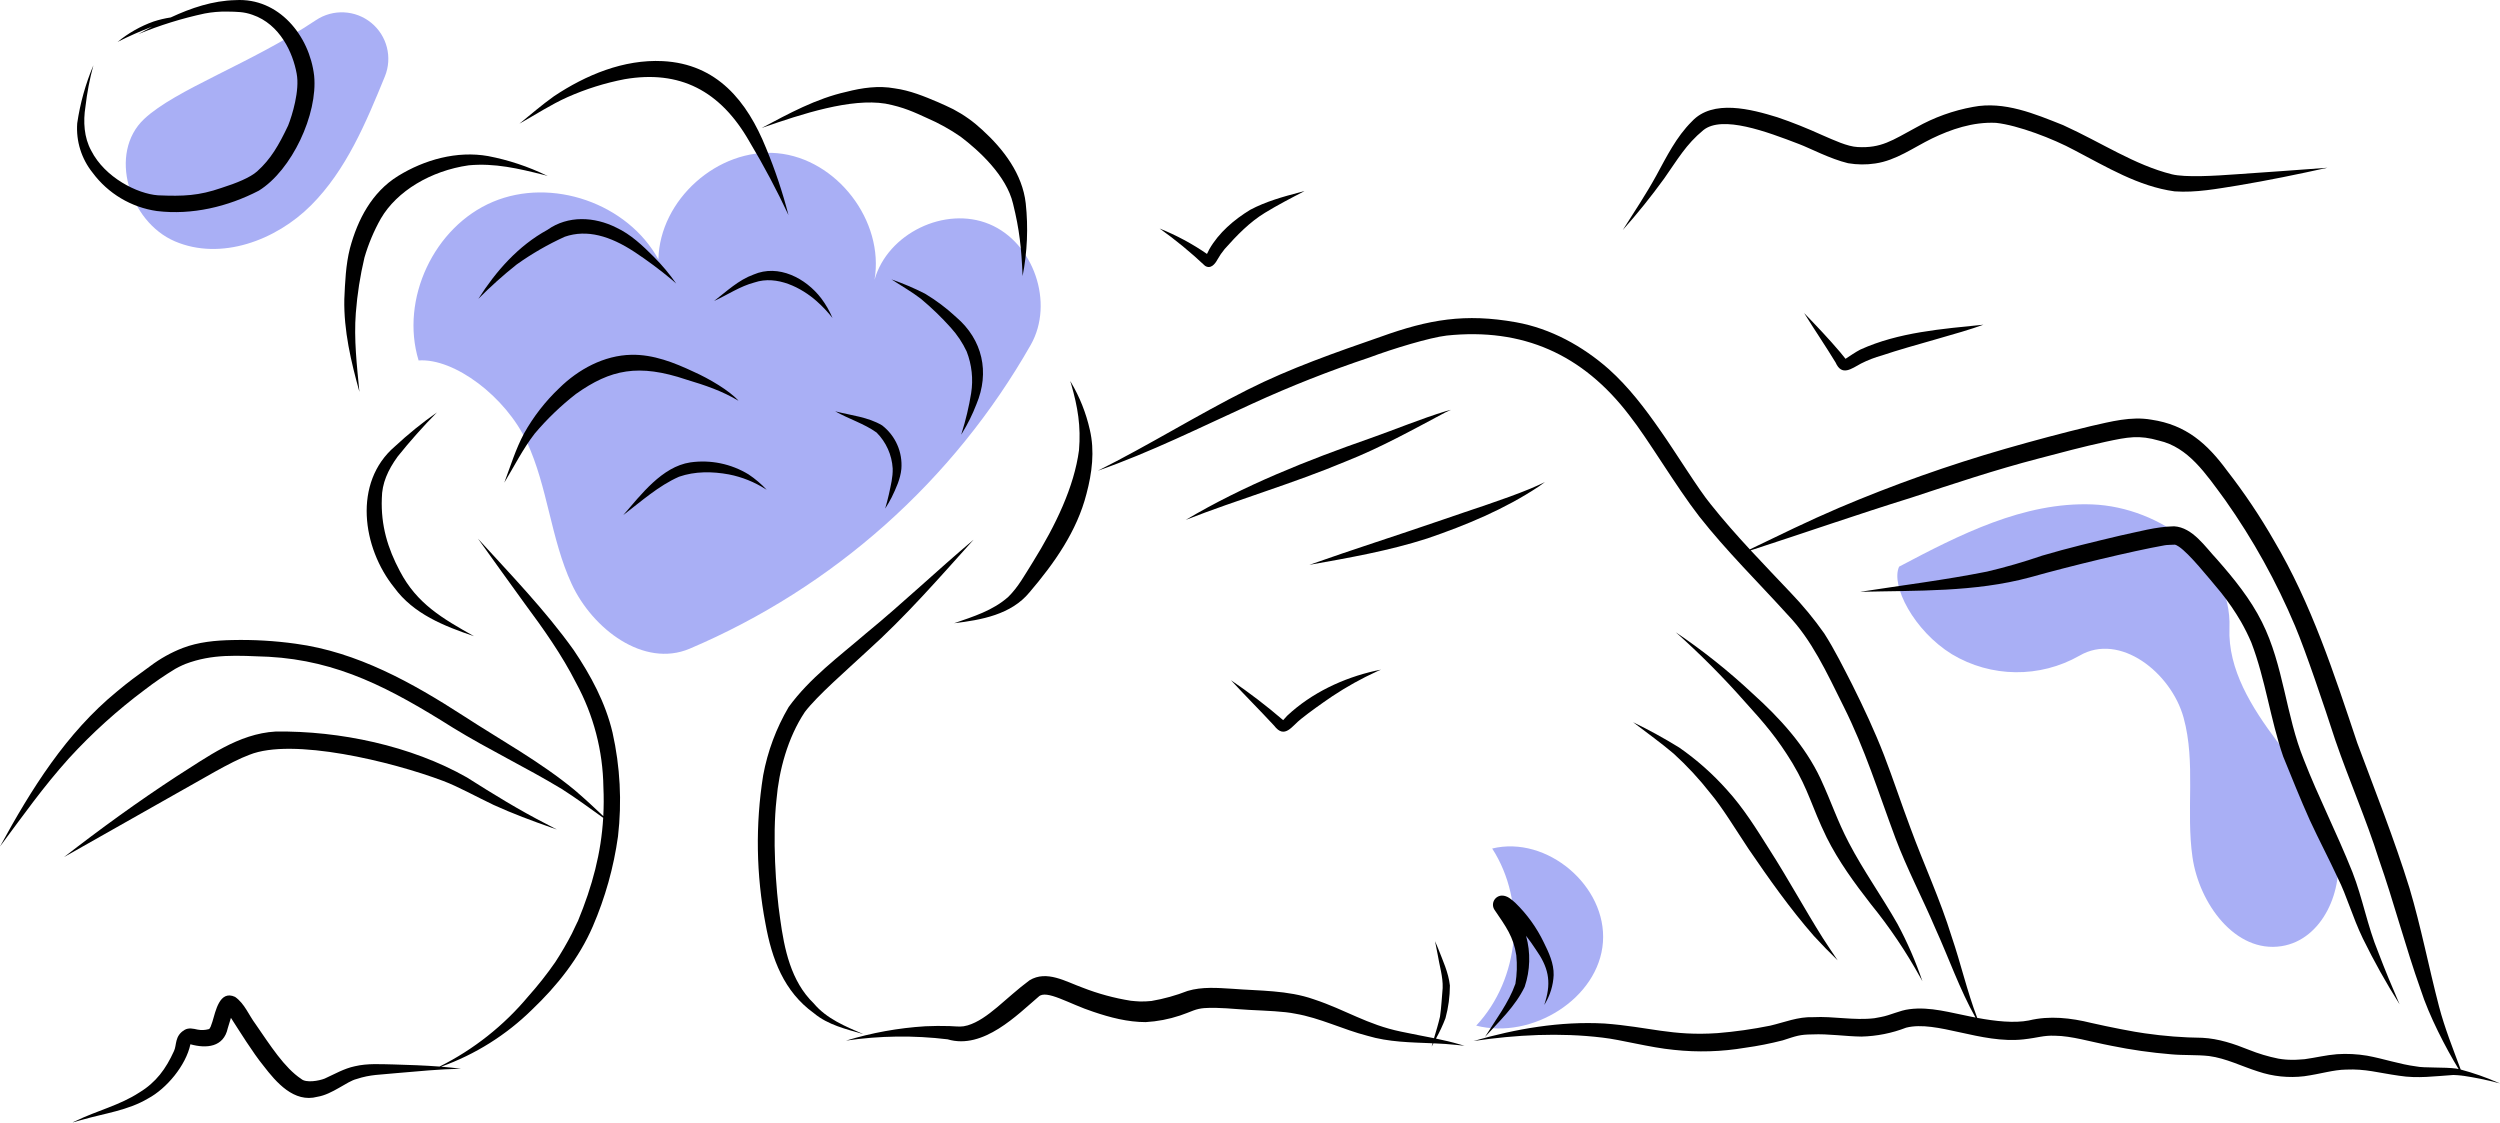
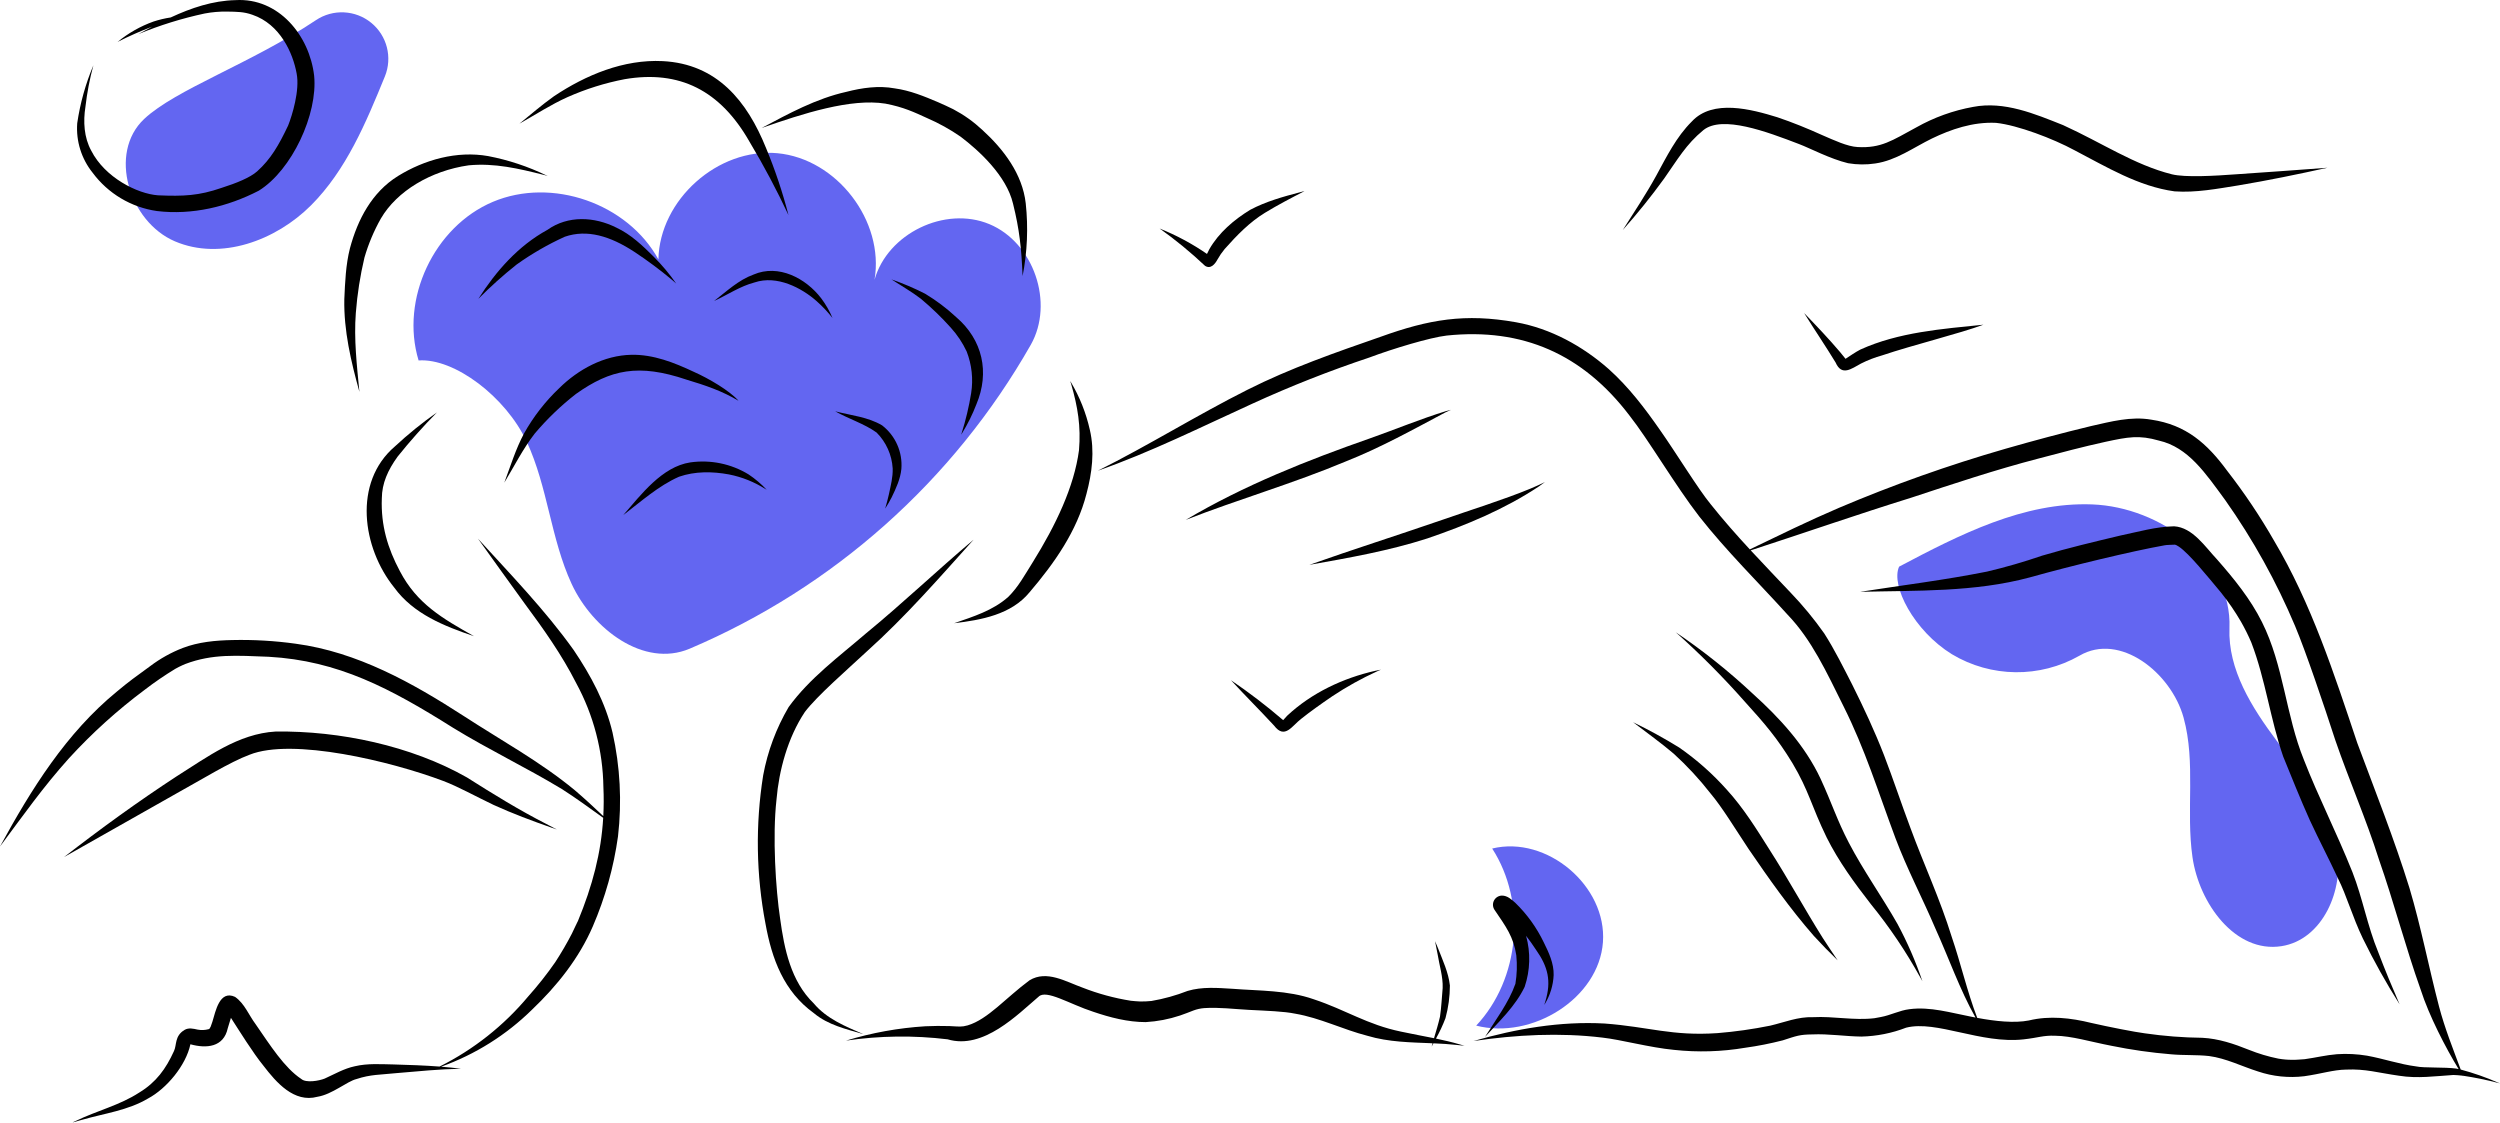
<svg xmlns="http://www.w3.org/2000/svg" data-name="Layer 1" width="875.35" height="392.997" viewBox="0 0 875.35 392.997">
-   <path d="M308.43,379.541c-6.526-21.434,5.384-46.848,26.031-55.548s47.153.527,57.935,20.167c.416-20.891,20.876-39.143,41.679-37.182s37.491,23.716,33.996,44.316c4.548-16.196,24.655-25.948,40.19-19.491s22.804,27.589,14.53,42.237A249.837,249.837,0,0,1,403.293,480.485c-16.033,6.755-33.994-6.937-41.291-22.73S353.655,423.84,346.324,408.062,320.95,378.662,308.43,379.541Z" transform="translate(-161.8612 -253.3318)" fill="#a9aff5" />
-   <path d="M678.741,612.443c15.297-16.306,17.726-43.227,5.595-62.009,19.149-4.671,40.2,13.125,38.781,32.785S698.309,617.466,678.741,612.443Z" transform="translate(-161.8612 -253.3318)" fill="#a9aff5" />
-   <path d="M826.814,451.739c21.192-11.199,43.655-22.705,67.606-21.795s49.016,19.329,48.064,43.279c-.579,14.561,7.83,27.837,16.551,39.512s18.393,23.509,21.042,37.839-4.976,31.803-19.375,34.048c-16.169,2.522-28.823-14.937-31.162-31.133s1.228-33.086-3.114-48.864-22.338-29.983-36.458-21.711a44.278,44.278,0,0,1-44.663-.508C831.993,474.195,823.799,458.33,826.814,451.739Z" transform="translate(-161.8612 -253.3318)" fill="#a9aff5" />
-   <path d="M212.344,294.982c-12.723,11.95-5.296,35.986,10.753,42.85s35.333-.261,47.67-12.609,19.244-28.963,25.852-45.12a16.293,16.293,0,0,0-24.128-19.717C249.692,275.612,223.371,284.626,212.344,294.982Z" transform="translate(-161.8612 -253.3318)" fill="#a9aff5" />
+   <path d="M308.43,379.541c-6.526-21.434,5.384-46.848,26.031-55.548s47.153.527,57.935,20.167c.416-20.891,20.876-39.143,41.679-37.182s37.491,23.716,33.996,44.316c4.548-16.196,24.655-25.948,40.19-19.491s22.804,27.589,14.53,42.237A249.837,249.837,0,0,1,403.293,480.485c-16.033,6.755-33.994-6.937-41.291-22.73S353.655,423.84,346.324,408.062,320.95,378.662,308.43,379.541Z" transform="translate(-161.8612 -253.3318)" fill="#6366f1" />
+   <path d="M678.741,612.443c15.297-16.306,17.726-43.227,5.595-62.009,19.149-4.671,40.2,13.125,38.781,32.785S698.309,617.466,678.741,612.443Z" transform="translate(-161.8612 -253.3318)" fill="#6366f1" />
+   <path d="M826.814,451.739c21.192-11.199,43.655-22.705,67.606-21.795s49.016,19.329,48.064,43.279c-.579,14.561,7.83,27.837,16.551,39.512s18.393,23.509,21.042,37.839-4.976,31.803-19.375,34.048c-16.169,2.522-28.823-14.937-31.162-31.133s1.228-33.086-3.114-48.864-22.338-29.983-36.458-21.711a44.278,44.278,0,0,1-44.663-.508C831.993,474.195,823.799,458.33,826.814,451.739Z" transform="translate(-161.8612 -253.3318)" fill="#6366f1" />
+   <path d="M212.344,294.982c-12.723,11.95-5.296,35.986,10.753,42.85s35.333-.261,47.67-12.609,19.244-28.963,25.852-45.12a16.293,16.293,0,0,0-24.128-19.717C249.692,275.612,223.371,284.626,212.344,294.982Z" transform="translate(-161.8612 -253.3318)" fill="#6366f1" />
  <path d="M376.34,509.863c-2.452-10.458-7.626-20.049-13.595-28.902-9.98-13.965-21.987-26.357-33.525-39.023,5.464,7.567,10.844,15.195,16.352,22.73,6.59,8.89,13.016,17.941,18.03,27.835a78.566,78.566,0,0,1,9.533,36.431c.16,3.471.141,6.841-.034,10.153-3.276-3.103-6.581-6.178-10.019-9.102-12.047-9.948-25.839-17.476-38.896-25.977-17.968-11.615-37.254-22.389-58.765-25.28a138.144,138.144,0,0,0-22.25-1.287c-5.865.118-11.823.672-17.341,2.78a47.178,47.178,0,0,0-11.355,6.332c-4.998,3.621-7.608,5.503-11.626,8.872-17.814,14.56-30.102,34.327-40.989,54.304,8.113-10.888,15.105-20.846,24.148-30.891a189.705,189.705,0,0,1,26.513-23.977,118.685,118.685,0,0,1,10.729-7.348c.882-.461,1.747-.959,2.667-1.34.256-.094.574-.236.789-.337,9.603-3.649,18.101-2.971,29.193-2.544,24.372,1.354,42.591,11.022,64.7,24.93,12.383,7.6,25.538,13.853,37.968,21.37,4.97,3.161,9.714,6.657,14.498,10.091-.723,12.262-3.72,23.723-8.89,36.246.128-.371-1.657,3.418-2.093,4.333-1.763,3.415-3.705,6.725-5.794,9.95A125.139,125.139,0,0,1,346.814,602.216,96.994,96.994,0,0,1,315.768,626.779c-5.344-.41-10.708-.581-16.062-.741-4.528-.08-9.133-.426-13.58.628-3.773.786-7.124,2.756-10.601,4.328-1.993.792-6.531,1.593-8.182.119-5.892-3.893-10.875-11.78-15.997-19.193-2.372-3.158-3.863-7.24-7.184-9.539-5.42-2.519-6.805,5.034-7.938,8.723-.171.58-.382,1.148-.604,1.711a7.103,7.103,0,0,1-.408.709l-.034.037c-.043.025-.084.052-.128.075-.046.016-.089.031-.154.055a8.556,8.556,0,0,1-3.829.151c-1.496-.329-3.125-.737-4.54.076-3.638,2.155-2.691,5.327-3.787,7.51-2.776,6.106-6.197,10.868-12.096,14.435-6.997,4.555-14.647,6.248-22.536,10.083-2.554,1.057,1.743-.383,2.674-.576,7.715-2.218,15.867-3.23,22.881-7.391,6.559-3.49,13.31-11.65,14.861-18.983l.007-.022c5.558,1.55,11.635,1.08,13.079-5.619.342-1.192.733-2.495,1.109-3.634,2.926,4.506,7.662,12.203,11.379,16.754,4.477,5.835,10.708,13.103,18.906,10.883,5.184-.825,10.343-5.403,13.684-6.212,4.964-1.647,8.353-1.475,14.014-2.074,7.518-.641,15.04-1.392,22.587-1.533-2.316-.302-4.64-.53-6.967-.716a87.444,87.444,0,0,0,31.833-19.98c8.756-8.342,16.425-17.959,21.256-29.115a121.792,121.792,0,0,0,8.838-31.552A108.989,108.989,0,0,0,376.34,509.863Z" transform="translate(-161.8612 -253.3318)" />
  <path d="M465.002,475.17c-9.398,8.092-19.677,15.62-27.014,25.743a73.724,73.724,0,0,0-8.914,23.914,150.638,150.638,0,0,0,.815,51.935c2.234,12.356,6.408,23.721,16.969,31.334,4.914,4.114,11.265,5.569,17.274,7.327-6.273-2.725-12.821-5.365-17.333-10.746-8.036-7.773-10.322-19.023-11.782-29.679-1.538-10.235-2.739-28.7-1.267-41.757.85-10.059,3.88-21.546,9.919-30.615,4.284-5.654,14.742-14.727,21.798-21.29,13.404-12.043,25.257-25.653,37.285-39.035C489.981,453.041,477.914,464.594,465.002,475.17Z" transform="translate(-161.8612 -253.3318)" />
  <path d="M301.89,453.345c-4.276-8.012-6.698-16.035-6.335-25.528.039-5.242,2.094-9.855,5.526-14.605a201.316,201.316,0,0,1,13.762-15.477,138.387,138.387,0,0,0-14.704,11.903c-14.777,12.638-11.434,35.535-.231,49.43,6.723,9.238,17.472,13.493,27.926,17.026C316.755,469.868,307.855,464.733,301.89,453.345Z" transform="translate(-161.8612 -253.3318)" />
  <path d="M353.301,314.801a82.985,82.985,0,0,0-20.54-6.822c-10.888-1.916-22.254,1.249-31.544,6.984-9.126,5.661-14.111,15.193-16.825,25.299-1.473,5.805-1.701,11.852-1.97,17.811-.224,11.059,2.353,21.866,5.28,32.457-.875-9.188-1.965-18.417-1.25-27.655a125.872,125.872,0,0,1,3.016-19.348,64.075,64.075,0,0,1,5.745-13.668c5.607-9.636,17.527-16.75,30.736-18.639,9.047-.856,17.49,1.115,26.339,3.356C352.943,314.684,354.18,315.242,353.301,314.801Z" transform="translate(-161.8612 -253.3318)" />
  <path d="M390.779,343.245c-3.926-3.925-8.037-7.85-13.124-10.222-7.681-3.85-16.903-4.335-24.12.788-10.209,5.581-18.006,14.446-24.188,24.159A151.887,151.887,0,0,1,342.734,345.966a101.012,101.012,0,0,1,16.895-9.75c7.772-2.674,15.863-.248,24.295,5.264a145.491,145.491,0,0,1,13.263,9.869c.492.414.964.852,1.445,1.278A69.725,69.725,0,0,0,390.779,343.245Z" transform="translate(-161.8612 -253.3318)" />
  <path d="M430.095,305.188c-6.663-16.521-17.203-29.486-36.197-30.457-13.653-.676-26.898,4.848-38.08,12.307-4.189,2.987-8.094,6.353-12.083,9.596,5.594-3.126,10.974-6.666,16.832-9.292a92.304,92.304,0,0,1,20.055-6.29c19.107-3.246,33.416,3.841,43.727,21.996A287,287,0,0,1,437.944,328.652,175.285,175.285,0,0,0,430.095,305.188Z" transform="translate(-161.8612 -253.3318)" />
  <path d="M449.391,357.772c-5.385-7.031-14.954-12.075-23.671-8.311-5.292,1.91-9.448,5.888-13.836,9.266,4.726-2.165,9.127-5.191,14.197-6.509,7.819-2.63,16.471,1.911,21.711,6.552a44.853,44.853,0,0,1,5.567,5.912A32.431,32.431,0,0,0,449.391,357.772Z" transform="translate(-161.8612 -253.3318)" />
  <path d="M404.769,383.515c-6.858-3.226-14.135-6.114-21.838-5.956-9.566.186-18.555,5.073-25.263,11.683a66.83,66.83,0,0,0-12.278,15.779c-2.948,5.491-4.776,11.493-6.954,17.312,3.475-5.76,6.514-11.807,10.624-17.157A96.627,96.627,0,0,1,363.524,391.269c12.166-8.626,21.914-10.663,38.679-5.018,6.649,1.999,12.433,3.94,18.244,7.415C417.392,390.177,410.122,385.887,404.769,383.515Z" transform="translate(-161.8612 -253.3318)" />
  <path d="M423.967,419.441a30.822,30.822,0,0,0-20.415-4.204c-9.914,1.51-17.242,11.321-23.472,18.454,6.367-4.862,12.359-10.273,19.542-13.44,5.551-1.931,11.657-1.883,17.487-.8a37.15,37.15,0,0,1,12.84,5.157c.119.07.237.14.355.211A35.846,35.846,0,0,0,423.967,419.441Z" transform="translate(-161.8612 -253.3318)" />
  <path d="M521.012,324.527c-1.148-10.248-7.762-18.932-15.18-25.688a46.751,46.751,0,0,0-10.189-7.26c-.846-.482-4.53-2.111-5.249-2.43-4.915-2.094-9.913-4.147-15.243-4.872-5.667-1.045-11.429-.208-16.954,1.213-10.581,2.359-20.162,7.61-29.655,12.659,14.39-5.046,31.224-10.479,43.334-8.531,6.394,1.218,10.136,3.029,14.568,5.047a67.646,67.646,0,0,1,11.818,6.565c6.241,4.727,16.003,13.575,18.302,23.411,2.27,9.15,2.93,15.536,3.351,25.353A85.159,85.159,0,0,0,521.012,324.527Z" transform="translate(-161.8612 -253.3318)" />
  <path d="M490.395,289.149c.069.029.138.058.206.087C490.212,289.067,490.194,289.06,490.395,289.149Z" transform="translate(-161.8612 -253.3318)" />
  <path d="M496.668,364.381a65.594,65.594,0,0,0-10.942-8.233,91.76,91.76,0,0,0-11.75-4.993c3.458,2.254,7.069,4.292,10.348,6.81a101.755,101.755,0,0,1,10.458,10.105,33.774,33.774,0,0,1,5.55,8.334,28.192,28.192,0,0,1,1.569,14.586,99.003,99.003,0,0,1-3.338,14.037c-.162.436-.265.732.125.052a61.306,61.306,0,0,0,5.053-10.198C508.45,383.692,505.913,372.301,496.668,364.381Z" transform="translate(-161.8612 -253.3318)" />
  <path d="M543.455,403.822a57.125,57.125,0,0,0-6.617-16.667c-.534-.961-.003.284.107.741,2.283,7.93,3.424,14.709,2.717,23.061-1.692,12.816-8.139,26.303-16.209,39.257-2.787,4.436-5.064,8.675-8.55,12.106-5.406,4.81-12.195,6.88-18.968,9.233,9.527-1.148,20.001-3.015,26.417-10.847,8.638-10.124,16.593-21.375,19.921-34.44C544.226,418.971,545.203,411.255,543.455,403.822Z" transform="translate(-161.8612 -253.3318)" />
  <path d="M470.724,402.276c-4.937-2.957-10.941-3.499-16.436-4.931,4.693,2.657,10.253,4.368,14.503,7.436a19.453,19.453,0,0,1,5.636,12.583c.087,3.117-.652,5.798-1.325,9.039-.377,1.681-.824,3.346-1.308,4.998a43.217,43.217,0,0,0,2.262-3.905c1.521-3.148,3.063-6.421,3.409-9.941A17.529,17.529,0,0,0,470.724,402.276Z" transform="translate(-161.8612 -253.3318)" />
  <path d="M674.647,619.493c-.571-.162-1.142-.328-1.714-.486-2.73-.809-5.499-1.446-8.281-2.023a55.466,55.466,0,0,0,3.329-7.141,43.959,43.959,0,0,0,1.547-11.449c-.501-4.578-2.532-8.837-4.174-13.095q-.506-1.221-1.031-2.434.45,2.283.899,4.566c.617,3.93,1.921,7.844,1.774,11.846-.312,3.343-.435,6.716-.938,10.036-.579,2.541-1.349,5.033-2.088,7.533-3.846-.782-7.715-1.461-11.55-2.299-11.942-2.472-19.188-7.558-30.563-11.327-9.146-3.209-18.929-2.917-28.466-3.677-5.214-.313-10.62-.77-15.694.749a65.106,65.106,0,0,1-12.667,3.522,33.429,33.429,0,0,1-3.99.175c-.619.012-2.775-.215-3.241-.253a81.57,81.57,0,0,1-16.916-4.605c-5.825-2.085-12.535-6.226-18.546-2.554-8.247,6.083-14.554,13.657-21.648,15.778-2.204.617-2.926.415-6.345.248-2.833-.098-5.67-.055-8.503.068a121.322,121.322,0,0,0-27.767,5.024,134.021,134.021,0,0,1,35.585-.456c12.508,3.749,24.541-8.735,31.85-14.919,2.669-2.677,10.784,2.571,19.166,5.28,5.906,2.007,12.065,3.608,18.34,3.616a46.312,46.312,0,0,0,12.005-2.306c1.609-.51,3.156-1.191,4.737-1.775a13.67,13.67,0,0,1,3.749-.824c5.202-.351,10.404.343,15.596.614,6.304.334,12.324.511,16.284,1.341,8.739,1.495,16.73,5.56,25.28,7.743,7.411,2.221,15.119,2.292,22.794,2.616-.111.391-.227.781-.333,1.174q.316-.58.632-1.161c2.76.119,5.515.274,8.249.579Q673.329,619.347,674.647,619.493Z" transform="translate(-161.8612 -253.3318)" />
  <path d="M271.857,279.857c-1.629-14.092-12.416-27.374-27.543-26.482-7.975.188-15.494,2.731-22.678,6.065a37.912,37.912,0,0,0-6.001,1.422,41.978,41.978,0,0,0-12.602,7.15,121.471,121.471,0,0,1,12.14-5.356c-1.648.866-3.281,1.749-4.897,2.631a135.175,135.175,0,0,1,23.245-7.228,38.633,38.633,0,0,1,7.839-.671c3.366.066,5.858.029,8.904,1.126,9.664,3.301,14.164,13.351,15.47,20.582,1.135,5.907-1.594,14.695-2.985,18.186-3.299,6.943-6.088,11.776-10.853,16.049-2.447,2.172-7.182,4.111-12.55,5.815-7.839,2.71-13.256,2.96-22.174,2.574-7.184-.519-18.589-6.198-23.383-15.667-2.505-4.572-2.849-10.143-2.006-15.382a97.585,97.585,0,0,1,2.78-14.48,82.967,82.967,0,0,0-5.663,20.282A24.793,24.793,0,0,0,194.301,313.82a34.037,34.037,0,0,0,22.498,13.404c12.27,1.488,24.784-1.491,35.682-7.13C264.04,312.945,273.176,293.317,271.857,279.857Z" transform="translate(-161.8612 -253.3318)" />
  <path d="M1037.211,632.676q-.351-.145-.701-.291a93.45,93.45,0,0,0-13.058-4.563c-2.698-7.282-5.6-14.504-7.576-22.027-3.611-13.792-6.288-27.827-10.356-41.498-5.337-17.212-12.009-33.947-18.285-50.823-8.108-24.23-16.036-48.75-29.147-70.839a208.813,208.813,0,0,0-16.39-24.438c-7.02-9.565-14.411-16.125-26.558-17.918-7.105-1.253-14.19.68-21.092,2.227-10.063,2.424-20.066,5.103-30.015,7.961a511.688,511.688,0,0,0-58.351,20.708c-10.534,4.503-20.82,9.557-31.143,14.521-4.736-5.129-9.361-10.356-13.702-15.818-4.281-5.167-12.236-18.163-17.729-25.959-5.303-7.624-10.982-15.085-17.914-21.31-9.176-8.101-20.382-14.262-32.502-16.441-17.892-3.191-30.482-1-47.392,5.077-15.8,5.491-31.644,10.999-46.611,18.535-17.765,8.935-34.656,19.494-52.448,28.382,18.551-6.509,36.151-15.303,54.016-23.438a410.466,410.466,0,0,1,41.147-16.238c8.074-3.038,21.152-6.986,27.007-7.663,26.572-2.778,47.614,6.494,63.965,27.962,6.649,8.413,16.205,24.751,24.473,35.395,9.548,12.135,20.6,22.99,30.958,34.419,8.388,8.738,13.536,19.933,19.597,32.132,7.567,15.154,11.844,29.198,18.119,46.038,4.059,10.822,9.483,21.051,14.002,31.676,4.71,10.358,8.46,21.232,14.032,31.166-.514-.099-1.031-.196-1.539-.3-7.086-1.355-14.301-3.58-21.572-2.622-3.47.414-6.607,2.123-10.033,2.745-.501.107-1.904.345-2.243.414-7.143.861-14.298-.747-21.461-.364-5.352-.182-9.96,1.783-15.036,2.974a157.736,157.736,0,0,1-18.469,2.614c-15.971,1.088-23.905-2.196-39.511-3.366-15.522-.851-31.013,1.826-45.887,6.128,14.928-2.185,30.113-3.003,45.126-1.195,6.502.721,16.459,3.471,25.099,4.299a90.585,90.585,0,0,0,24.87-.742,116.374,116.374,0,0,0,13.189-2.599c4.866-1.583,5.891-2.026,10.29-2.076,5.768-.262,11.482.689,17.239.758a46.434,46.434,0,0,0,15.663-3.12c10.622-2.692,26.179,5.762,41.123,4.095,5.228-.579,6.827-1.427,11.004-1.27,5.84.06,12.164,2.061,19.773,3.525a176.2,176.2,0,0,0,20.864,2.976c4.428.411,8.887.118,13.307.61,5.973.798,11.416,3.598,17.12,5.396a36.861,36.861,0,0,0,16.183,1.674c5.913-.83,10.174-2.26,14.667-2.326,6.872-.301,11.061,1.098,18.576,2.155,6.422,1.032,12.595.147,18.995-.269,1.097.031,2.188.127,3.276.255.056.087.116.184.171.27-.032-.087-.064-.174-.096-.262a114.618,114.618,0,0,1,12.093,2.468Q1036.776,632.566,1037.211,632.676Zm-15.369-5.199c-3.928-.545-11.436-.176-13.888-.738-5.875-.753-11.489-2.716-17.299-3.772a45.586,45.586,0,0,0-10.498-.519c-3.833.297-7.569,1.237-11.371,1.752-.801.055-3.714.283-4.154.21a27.265,27.265,0,0,1-5.048-.414,58.652,58.652,0,0,1-10.291-3.08c-5.231-2.107-10.605-3.916-16.282-4.21a151.853,151.853,0,0,1-20.155-1.566c-3.39-.423-12.681-2.243-18.755-3.638-7.161-1.768-14.621-2.622-21.87-.86-5.06.99-11.717.279-18.06-.912-3.562-9.295-5.752-19.071-8.975-28.489-4.011-13.03-9.8-25.396-14.479-38.183-3.154-8.395-5.958-16.919-9.174-25.289-3.262-8.408-7.092-16.587-11.114-24.655-3.119-6.071-6.141-12.212-9.813-17.973a122.706,122.706,0,0,0-11.812-14.324c-4.648-4.921-9.35-9.809-13.953-14.784,18.778-6.105,37.426-12.602,56.285-18.463,14.722-4.854,29.436-9.763,44.444-13.672,7.811-2.059,15.618-4.148,23.51-5.873,7.927-1.707,11.77-2.418,18.707-.423,10.271,2.363,16.244,11.348,23.219,20.86a233.194,233.194,0,0,1,24.45,44.08c3.752,8.919,10.051,27.557,14.07,39.935,4.815,14.031,10.815,27.627,15.284,41.783,5.281,15.078,9.269,30.569,14.627,45.62,2.921,9.107,8.749,20.343,13.279,27.788C1022.434,627.604,1022.14,627.532,1021.842,627.476Z" transform="translate(-161.8612 -253.3318)" />
  <path d="M668.225,397.258c-8.959,2.751-17.625,6.368-26.459,9.483-22.285,7.795-44.377,16.555-64.732,28.624,18.511-7.237,37.655-12.751,55.991-20.446,12.098-4.78,23.47-11.093,34.93-17.193.646-.322,1.304-.618,1.97-.894C669.356,396.966,668.784,397.088,668.225,397.258Z" transform="translate(-161.8612 -253.3318)" />
  <path d="M697.768,424.402c-9.579,3.963-20.68,7.371-30.845,10.93-15.502,5.35-31.14,10.305-46.6,15.776,13.899-2.467,27.847-4.914,41.311-9.251,13.584-4.638,27.063-10.238,39.055-18.207q1.071-.748,2.118-1.529Q700.319,423.332,697.768,424.402Z" transform="translate(-161.8612 -253.3318)" />
  <path d="M826.232,576.813c-5.436-9.572-11.876-18.551-16.979-28.322-4.233-8.111-5.868-13.671-9.957-22.535-5.466-11.632-14.326-21.281-23.8-29.805a216.814,216.814,0,0,0-26.88-21.433,285.336,285.336,0,0,1,24.1,24.213c7.035,7.749,11.449,12.883,16.736,21.579,5.837,9.811,6.569,14.875,11.992,26.046,4.189,8.377,9.75,15.99,15.489,23.362a173.424,173.424,0,0,1,17.259,25.583q.39.686.773,1.375A132.452,132.452,0,0,0,826.232,576.813Z" transform="translate(-161.8612 -253.3318)" />
  <path d="M800.115,581.798c-6.419-10.189-12.156-20.795-18.662-30.935-4.573-7.27-9.137-14.626-14.942-20.995a95.207,95.207,0,0,0-16.694-14.795,183.649,183.649,0,0,0-16.155-8.87c5.111,3.909,9.702,7.172,14.205,11.002a111.241,111.241,0,0,1,12.892,13.908c4.057,4.782,8.8,12.635,13.353,19.481,7.148,10.461,14.485,20.871,22.832,30.418,2.693,2.946,5.489,5.796,8.353,8.575Q802.66,585.723,800.115,581.798Z" transform="translate(-161.8612 -253.3318)" />
  <path d="M994.559,586.683c-3.756-9.078-5.438-18.824-9.005-27.955-5.815-14.511-11.898-26.216-17.006-39.353-6.345-15.598-7.082-33.083-14.682-48.238-4.033-8.087-9.768-15.139-15.701-21.897-4.142-4.373-8.537-11.24-15.061-11.63-6.397.127-12.611,1.949-18.84,3.242-9.167,2.185-18.35,4.366-27.388,7.04a200.393,200.393,0,0,1-19.299,5.583c-14.706,2.929-29.606,4.781-44.419,7.079,19.829-.502,40.081.152,59.387-5.045,14.49-4.066,35.647-9.171,47.22-11.243.602-.167,3.078-.174,3.564-.224.058.012.117.017.175.03.192.075.312.118.392.143a8.578,8.578,0,0,1,.884.519c3.659,2.471,10.167,10.611,14.713,16.036a83.169,83.169,0,0,1,7.04,10.269,70.646,70.646,0,0,1,3.622,7.3c4.937,12.918,6.639,26.816,11.136,39.869,3.044,7.456,6.021,14.944,9.322,22.292,3.162,6.83,6.673,13.492,9.838,20.321,3.178,6.357,5.032,13.39,8.736,21.104a245.223,245.223,0,0,0,12.875,23.073C999.437,598.942,996.946,592.977,994.559,586.683Z" transform="translate(-161.8612 -253.3318)" />
  <path d="M353.16,541.841c-9.587-4.892-18.734-10.542-27.813-16.302-19.569-11.108-44.54-16.358-66.957-16.068-13.109.74-23.969,8.952-34.699,15.694-13.538,8.848-26.632,18.354-39.411,28.263,13.13-7.405,26.227-14.871,39.36-22.271,8.452-4.653,18.848-11.082,25.563-13.549,15.045-6.057,49.659,2.306,67.861,9.169,5.238,1.976,11.208,5.333,17.612,8.385,6.643,3.031,13.497,5.578,20.384,7.997.594.208,1.189.412,1.783.618Q354.999,542.817,353.16,541.841Z" transform="translate(-161.8612 -253.3318)" />
  <path d="M702.39,583.283a48.757,48.757,0,0,0-9.959-13.834c-1.333-1.188-2.808-2.56-4.704-2.534a3.204,3.204,0,0,0-2.628,4.906c4.053,5.97,6.699,9.475,7.685,16.033a37.924,37.924,0,0,1-.316,9.934c-2.333,6.629-6.895,12.577-10.657,18.613,5.009-5.459,10.655-10.782,13.893-17.532a30.426,30.426,0,0,0,.496-17.877c1.218,1.579,2.369,3.2,3.408,4.792,4.276,6.054,5.523,11.028,3.326,18.232-.09.421-.623,1.758-.135.81a21.334,21.334,0,0,0,3.056-10.07C705.963,590.67,704.165,586.864,702.39,583.283Z" transform="translate(-161.8612 -253.3318)" />
  <path d="M944.777,314.362c-7.302.538-17.736,1.166-22.454-0-13.151-3.31-24.368-10.973-38.079-17.216-9.964-3.966-20.599-8.485-31.518-6.383a63.525,63.525,0,0,0-19.879,7.166c-8.505,4.603-12.284,7.346-20.568,6.889-3.578-.18-8.286-2.404-12.385-4.175-5.147-2.324-10.383-4.464-15.738-6.265-9.062-2.788-22.578-6.446-29.919,1.491-5.436,5.393-8.844,12.34-12.47,18.987-3.586,6.529-7.729,12.727-11.712,19.016a226.185,226.185,0,0,0,14.494-18.022c4.709-6.678,7.637-11.953,13.735-16.959,6.616-5.313,22.134.518,33.571,4.912,3.714,1.404,10.87,5.185,17.09,6.678a29.966,29.966,0,0,0,9.536.087c7.262-1.046,13.364-5.579,19.823-8.736,6.592-3.178,14.287-5.88,22.451-5.484,7.583.811,19.95,5.511,27.514,9.611,11.147,5.806,22.346,12.652,34.999,14.377,7.477.526,14.918-.911,22.273-2.079,10.477-1.75,20.882-3.899,31.253-6.188C966.122,312.836,955.455,313.666,944.777,314.362Z" transform="translate(-161.8612 -253.3318)" />
  <path d="M643.475,488.188c-11.324,2.556-22.369,7.75-30.89,15.716-.306.31-1.08,1.168-1.439,1.576a201.992,201.992,0,0,0-18.282-13.983c4.958,5.386,10.156,10.544,15.125,15.92,3.723,4.904,6.259.044,9.457-2.384,3.009-2.408,6.905-5.192,10.9-7.912a113.941,113.941,0,0,1,15.75-8.754q.647-.279,1.292-.561C644.75,487.931,644.109,488.044,643.475,488.188Z" transform="translate(-161.8612 -253.3318)" />
  <path d="M813.222,375.741c-1.581.802-3.929,2.422-5.165,3.225-.555-.683-1.117-1.434-1.85-2.284-4.027-4.75-8.326-9.262-12.647-13.742,3.601,5.827,7.472,11.483,11.028,17.336,2.162,4.905,5.528,2.159,8.89.348a40.037,40.037,0,0,1,7.388-2.858c10.861-3.658,27.278-7.684,35.478-10.747C841.84,368.507,826.641,369.635,813.222,375.741Z" transform="translate(-161.8612 -253.3318)" />
  <path d="M617.078,320.636c-5.961,1.569-11.99,3.246-17.456,6.153-5.678,3.464-10.989,7.989-14.331,13.811-.294.536-.549,1.093-.815,1.644a85.475,85.475,0,0,0-16.583-8.901,151.619,151.619,0,0,1,15.897,13.062c1.961,1.284,3.505-.611,4.368-2.232a24.156,24.156,0,0,1,2.501-3.641c4.288-4.833,8.776-9.445,14.107-12.692,4.444-2.706,9.055-5.125,13.686-7.495C618.968,320.086,617.306,320.62,617.078,320.636Z" transform="translate(-161.8612 -253.3318)" />
</svg>
